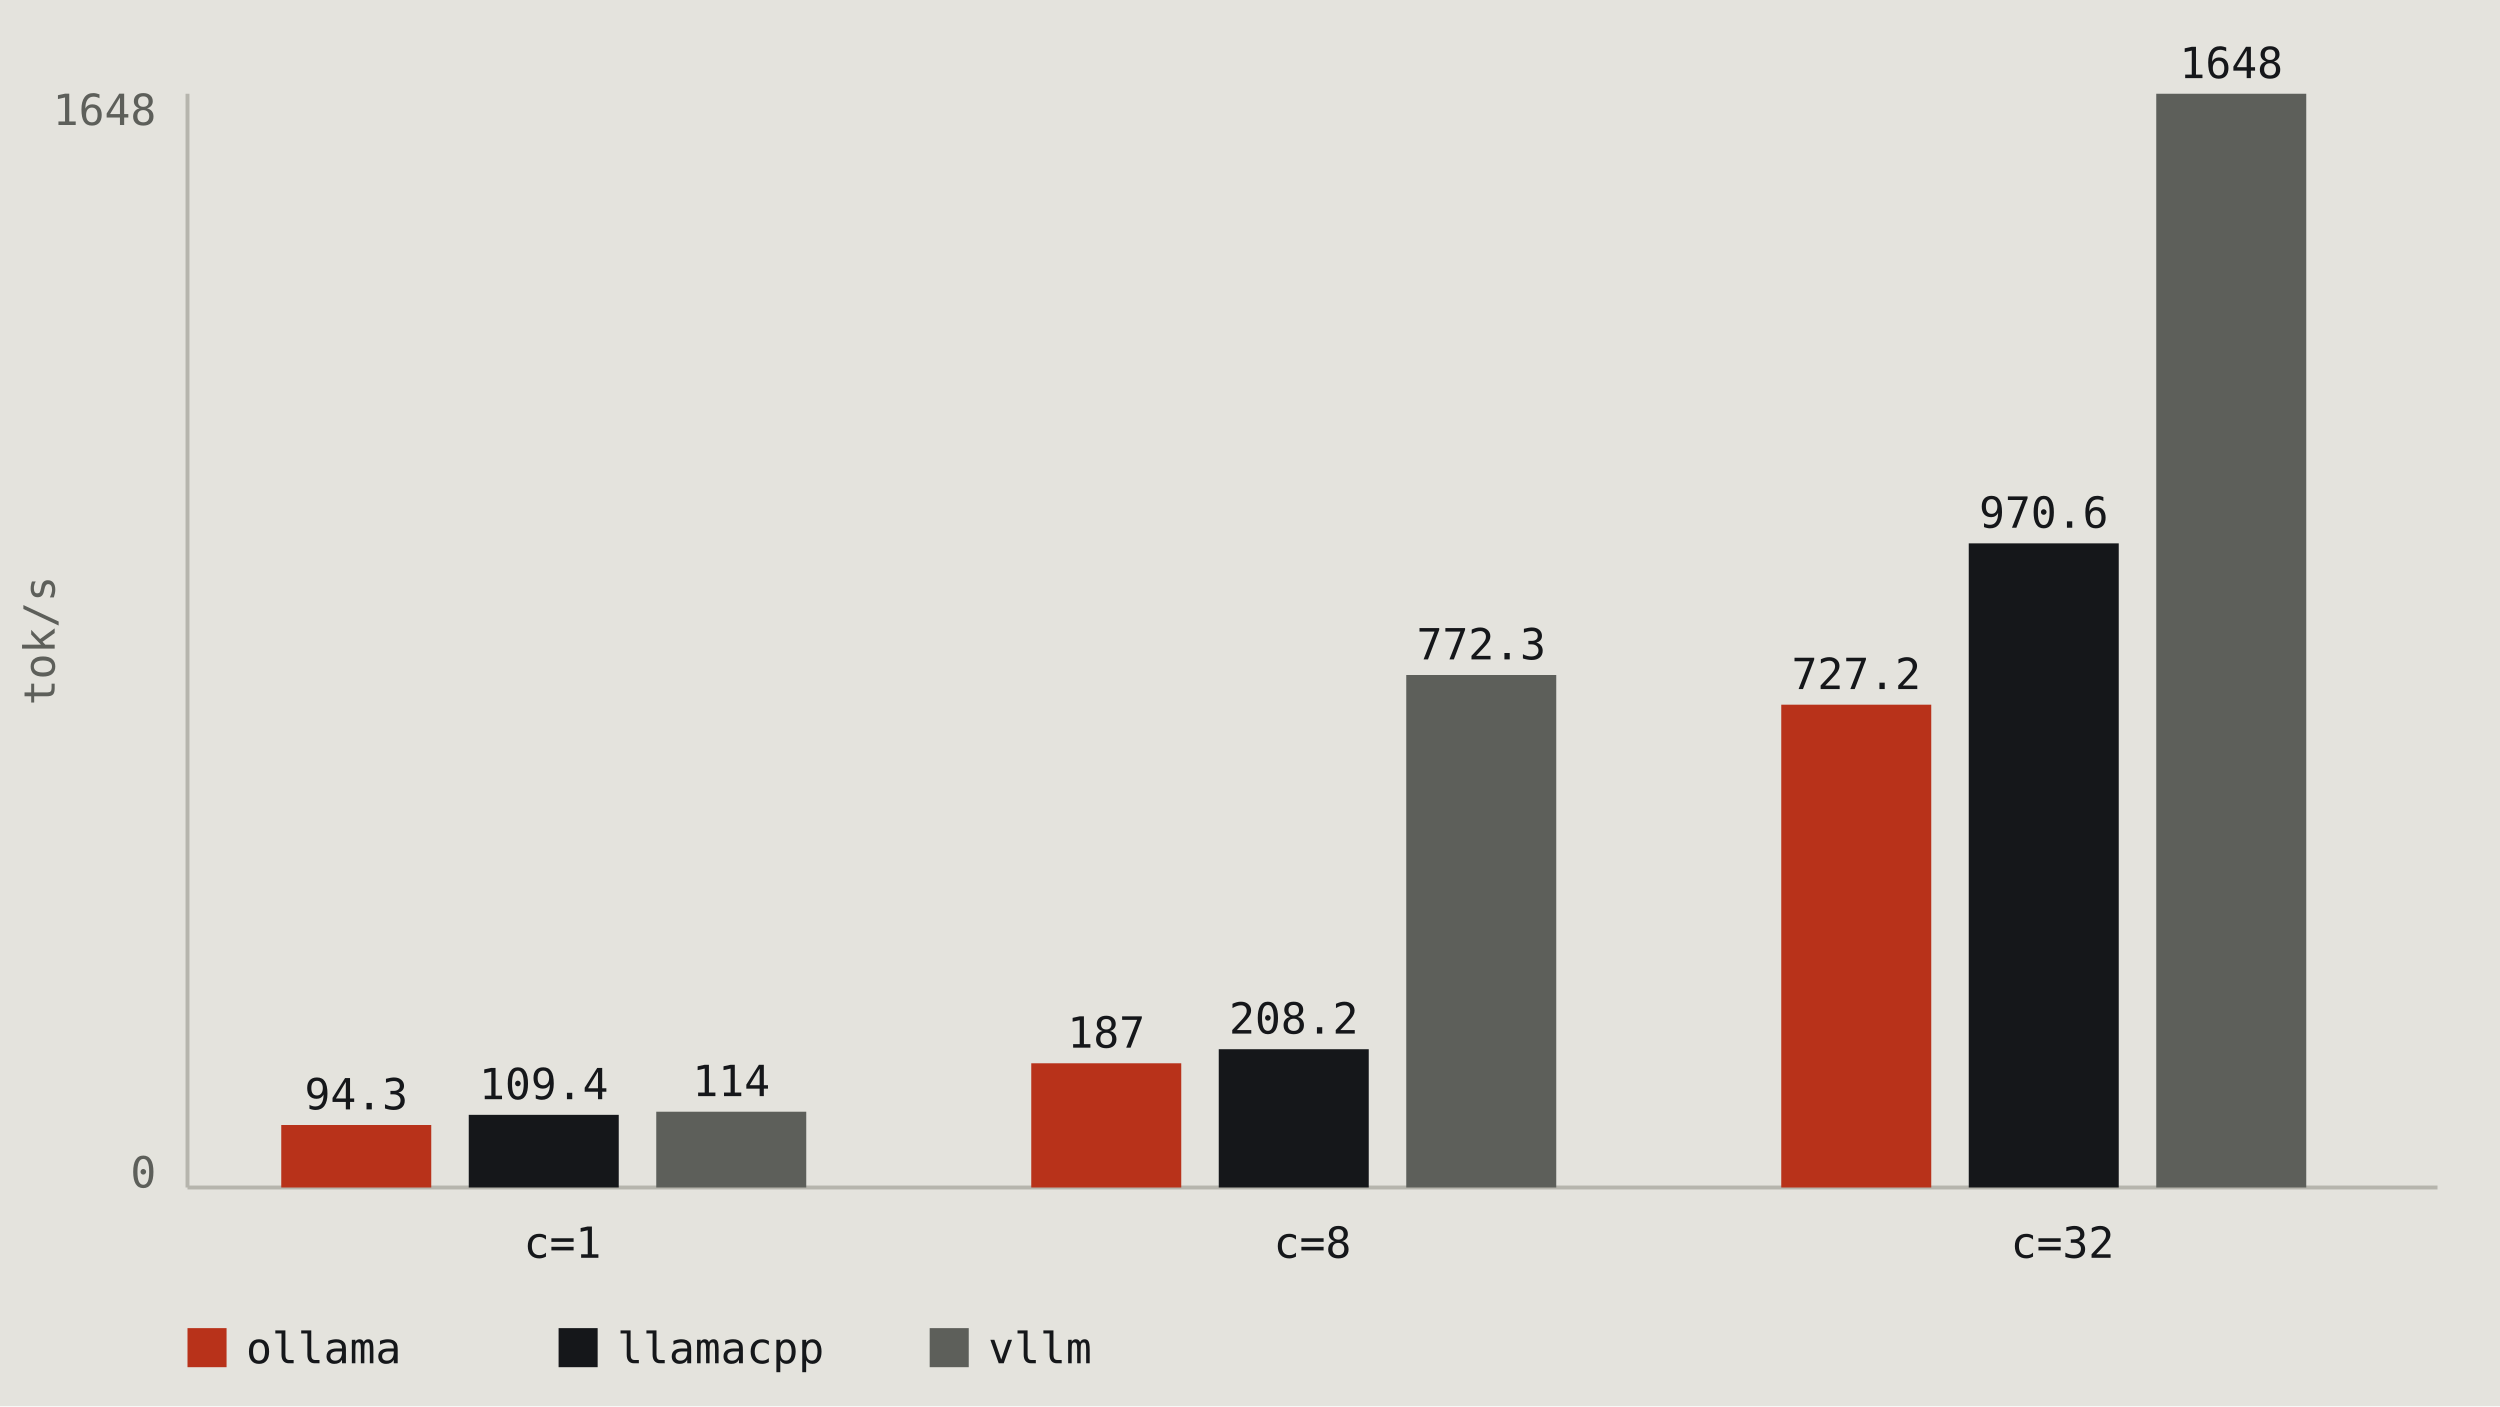
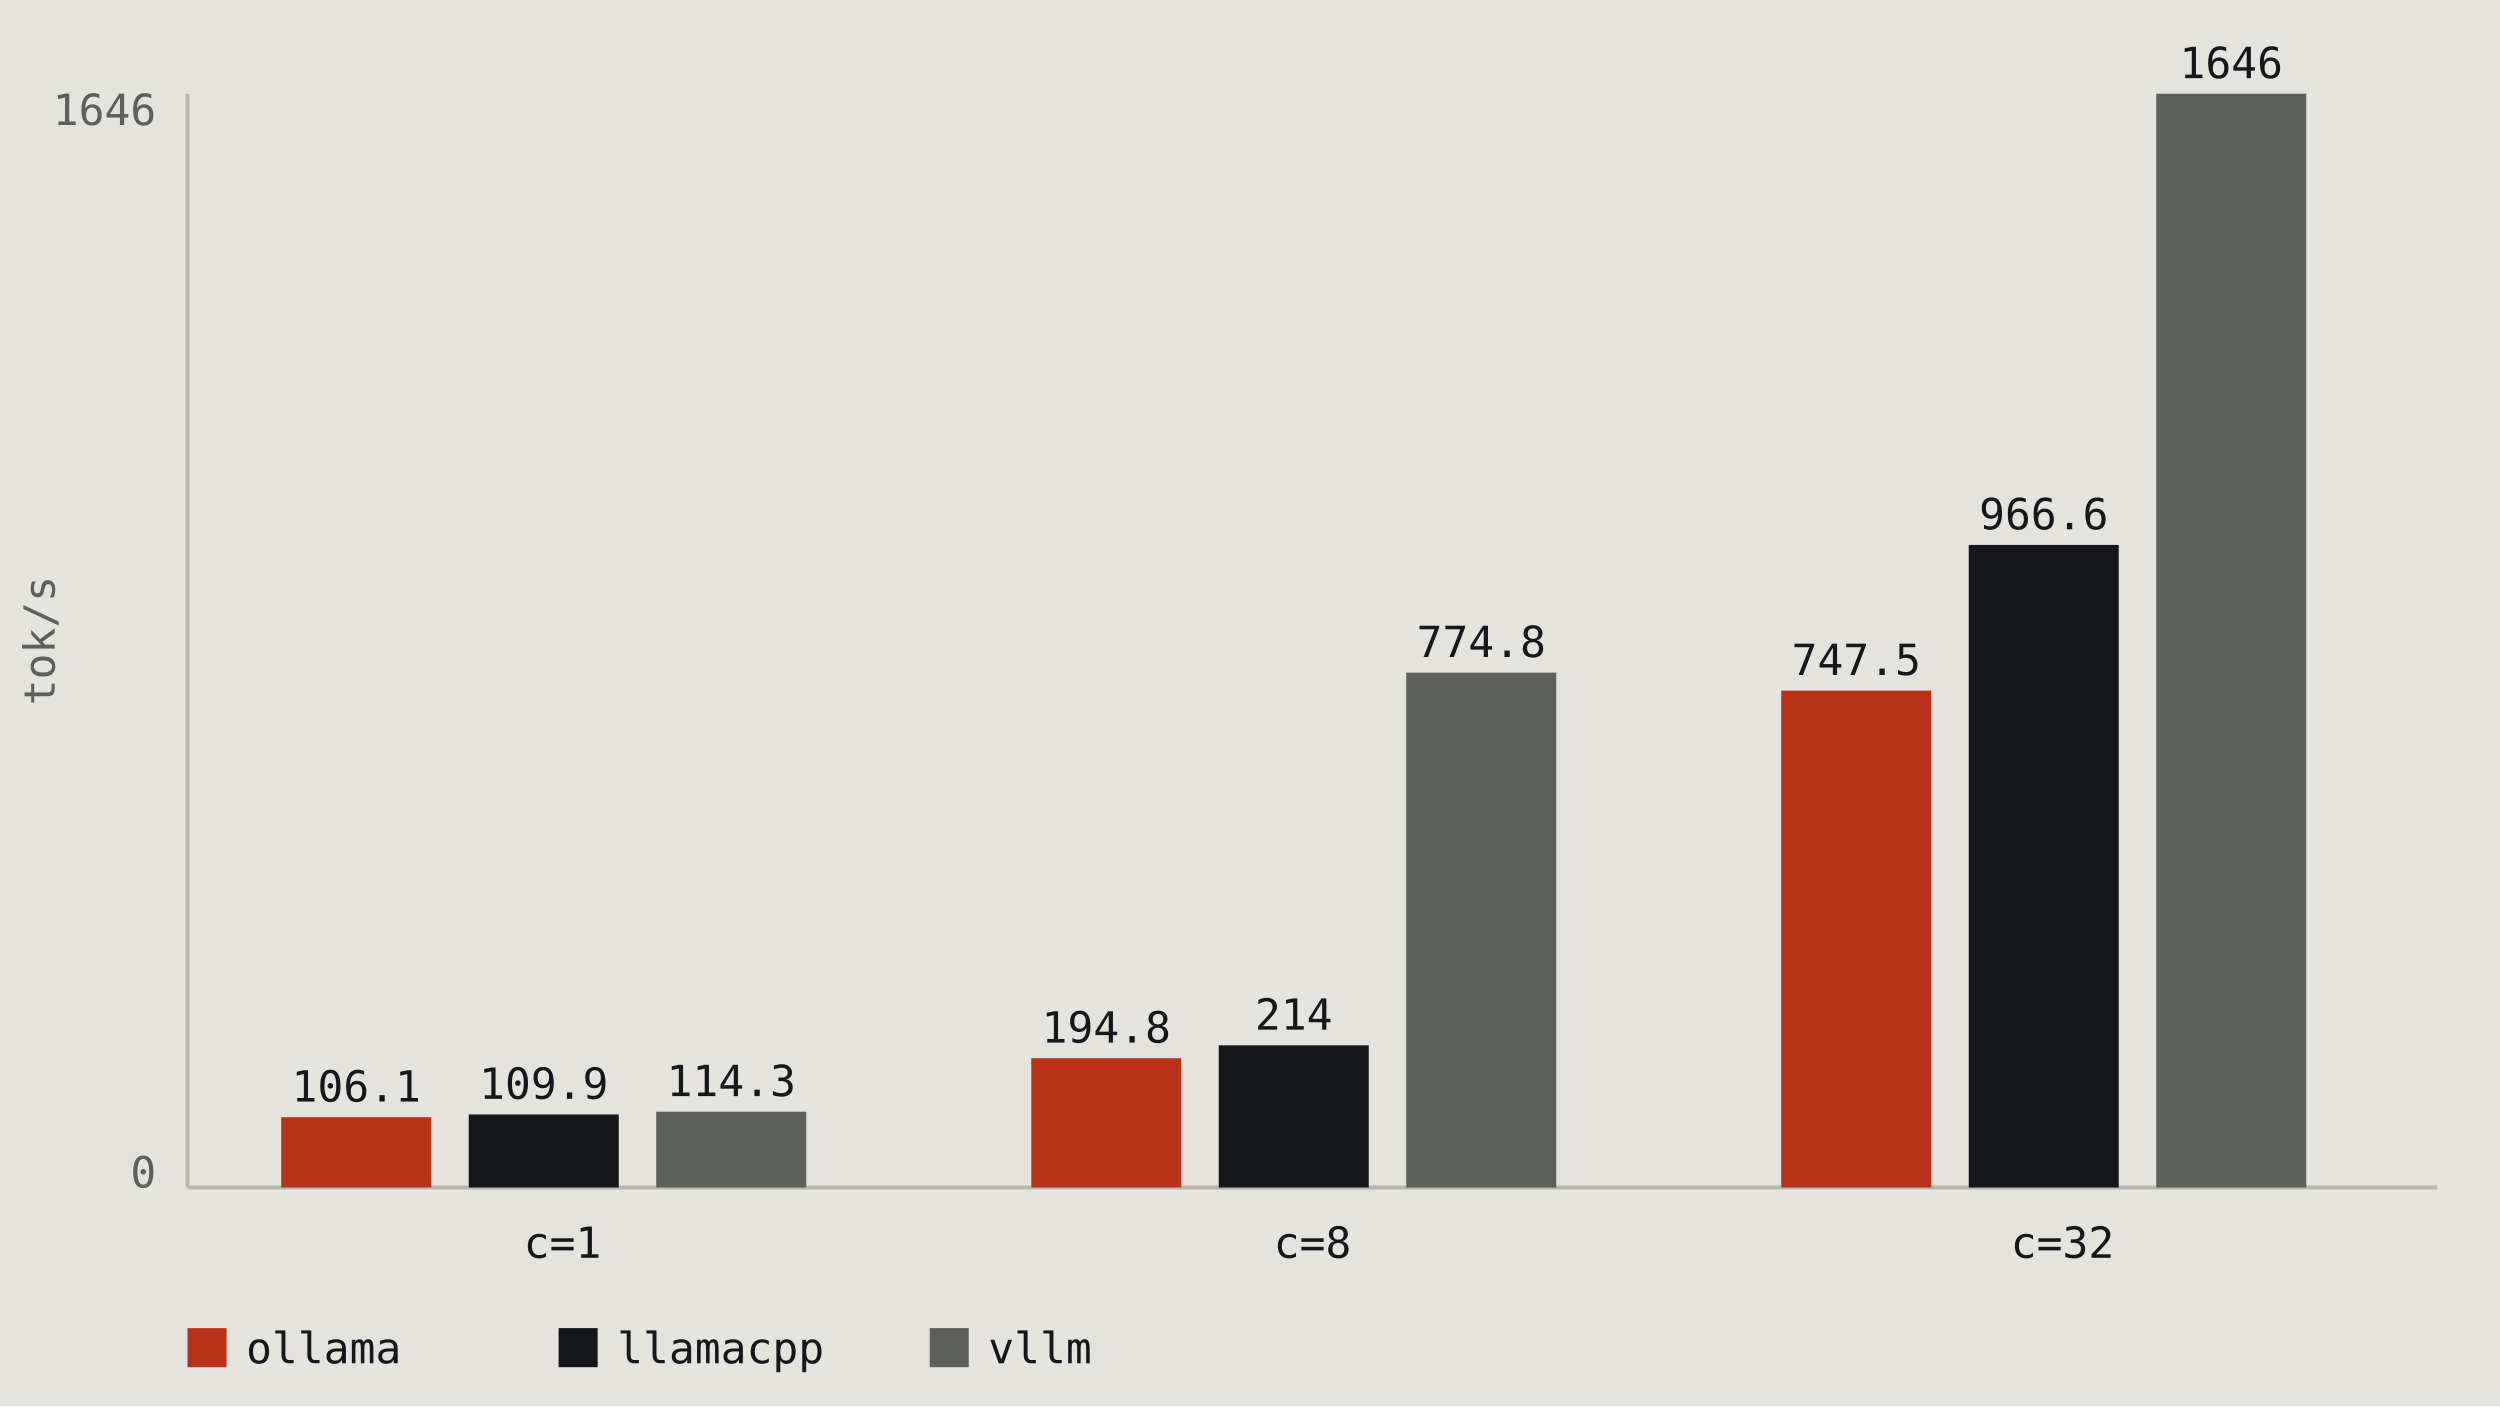
<svg xmlns="http://www.w3.org/2000/svg" viewBox="0 0 640 360" width="640" height="360" font-family="IBM Plex Mono, monospace" font-size="11">
  <rect width="640" height="360" fill="#e4e3dd" />
  <line x1="48" y1="24" x2="48" y2="304" stroke="#b6b5ad" />
  <line x1="48" y1="304" x2="624" y2="304" stroke="#b6b5ad" />
-   <text x="40" y="32" text-anchor="end" fill="#5d5f5a">1648</text>
+   <text x="40" y="32" text-anchor="end" fill="#5d5f5a">1646</text>
  <text x="14" y="164" transform="rotate(-90 14 164)" text-anchor="middle" fill="#5d5f5a">tok/s</text>
  <text x="40" y="304" text-anchor="end" fill="#5d5f5a">0</text>
  <text x="144" y="322" text-anchor="middle" fill="#15171a">c=1</text>
-   <rect x="72.0" y="288.0" width="38.4" height="16.0" fill="#b8321a" />
-   <text x="91.2" y="284.0" text-anchor="middle" fill="#15171a">94.3</text>
-   <rect x="120.0" y="285.4" width="38.4" height="18.6" fill="#15171a" />
-   <text x="139.2" y="281.4" text-anchor="middle" fill="#15171a">109.4</text>
+   <rect x="72.0" y="286.0" width="38.4" height="18.0" fill="#b8321a" />
+   <text x="91.2" y="282.0" text-anchor="middle" fill="#15171a">106.1</text>
+   <rect x="120.0" y="285.3" width="38.4" height="18.7" fill="#15171a" />
+   <text x="139.2" y="281.3" text-anchor="middle" fill="#15171a">109.9</text>
  <rect x="168.0" y="284.6" width="38.4" height="19.4" fill="#5d5f5a" />
-   <text x="187.2" y="280.6" text-anchor="middle" fill="#15171a">114</text>
+   <text x="187.2" y="280.6" text-anchor="middle" fill="#15171a">114.3</text>
  <text x="336" y="322" text-anchor="middle" fill="#15171a">c=8</text>
-   <rect x="264.0" y="272.2" width="38.4" height="31.8" fill="#b8321a" />
-   <text x="283.2" y="268.2" text-anchor="middle" fill="#15171a">187</text>
-   <rect x="312.0" y="268.6" width="38.4" height="35.4" fill="#15171a" />
-   <text x="331.2" y="264.6" text-anchor="middle" fill="#15171a">208.2</text>
-   <rect x="360.0" y="172.8" width="38.4" height="131.2" fill="#5d5f5a" />
-   <text x="379.2" y="168.8" text-anchor="middle" fill="#15171a">772.3</text>
+   <rect x="264.0" y="270.9" width="38.4" height="33.1" fill="#b8321a" />
+   <text x="283.2" y="266.9" text-anchor="middle" fill="#15171a">194.8</text>
+   <rect x="312.0" y="267.6" width="38.4" height="36.4" fill="#15171a" />
+   <text x="331.2" y="263.6" text-anchor="middle" fill="#15171a">214</text>
+   <rect x="360.0" y="172.2" width="38.4" height="131.8" fill="#5d5f5a" />
+   <text x="379.2" y="168.2" text-anchor="middle" fill="#15171a">774.8</text>
  <text x="528" y="322" text-anchor="middle" fill="#15171a">c=32</text>
-   <rect x="456.0" y="180.4" width="38.4" height="123.6" fill="#b8321a" />
-   <text x="475.2" y="176.4" text-anchor="middle" fill="#15171a">727.2</text>
-   <rect x="504.0" y="139.1" width="38.4" height="164.9" fill="#15171a" />
-   <text x="523.2" y="135.1" text-anchor="middle" fill="#15171a">970.6</text>
+   <rect x="456.0" y="176.8" width="38.4" height="127.2" fill="#b8321a" />
+   <text x="475.2" y="172.8" text-anchor="middle" fill="#15171a">747.5</text>
+   <rect x="504.0" y="139.5" width="38.4" height="164.5" fill="#15171a" />
+   <text x="523.2" y="135.5" text-anchor="middle" fill="#15171a">966.6</text>
  <rect x="552.0" y="24.0" width="38.4" height="280.0" fill="#5d5f5a" />
-   <text x="571.2" y="20.0" text-anchor="middle" fill="#15171a">1648</text>
+   <text x="571.2" y="20.0" text-anchor="middle" fill="#15171a">1646</text>
  <rect x="48" y="340" width="10" height="10" fill="#b8321a" />
  <text x="63" y="349" fill="#15171a">ollama</text>
  <rect x="143" y="340" width="10" height="10" fill="#15171a" />
  <text x="158" y="349" fill="#15171a">llamacpp</text>
  <rect x="238" y="340" width="10" height="10" fill="#5d5f5a" />
  <text x="253" y="349" fill="#15171a">vllm</text>
</svg>
